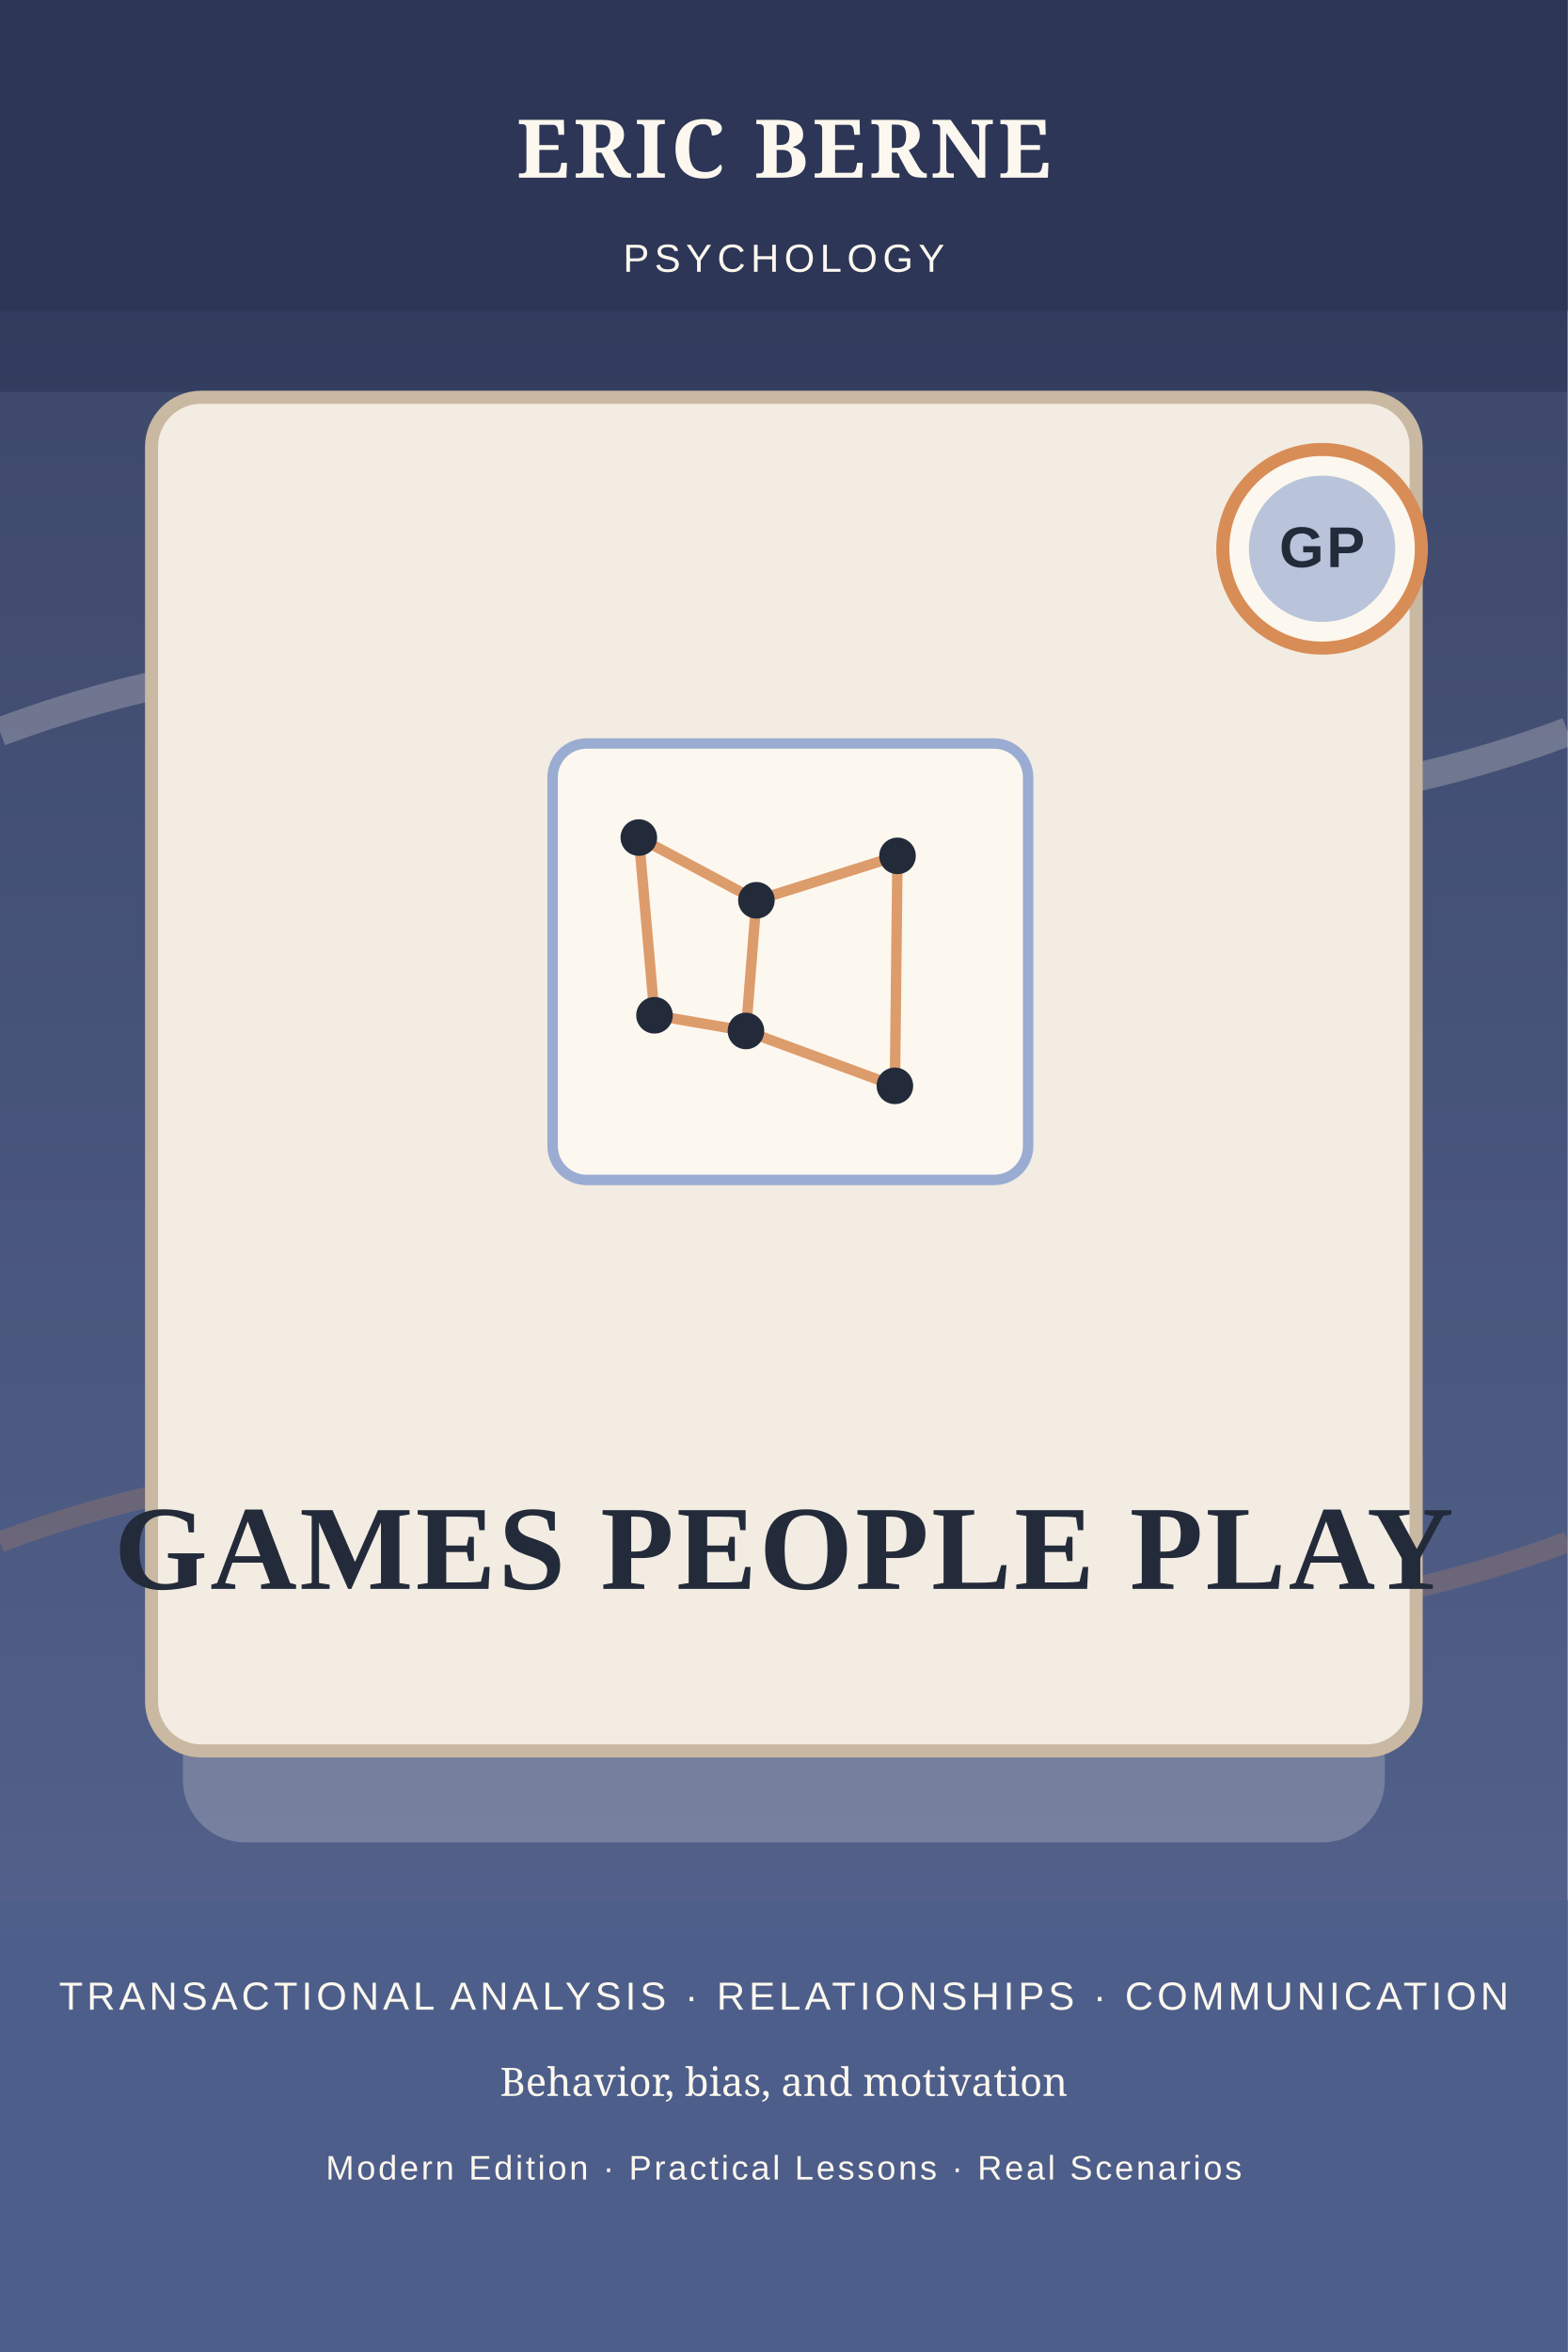
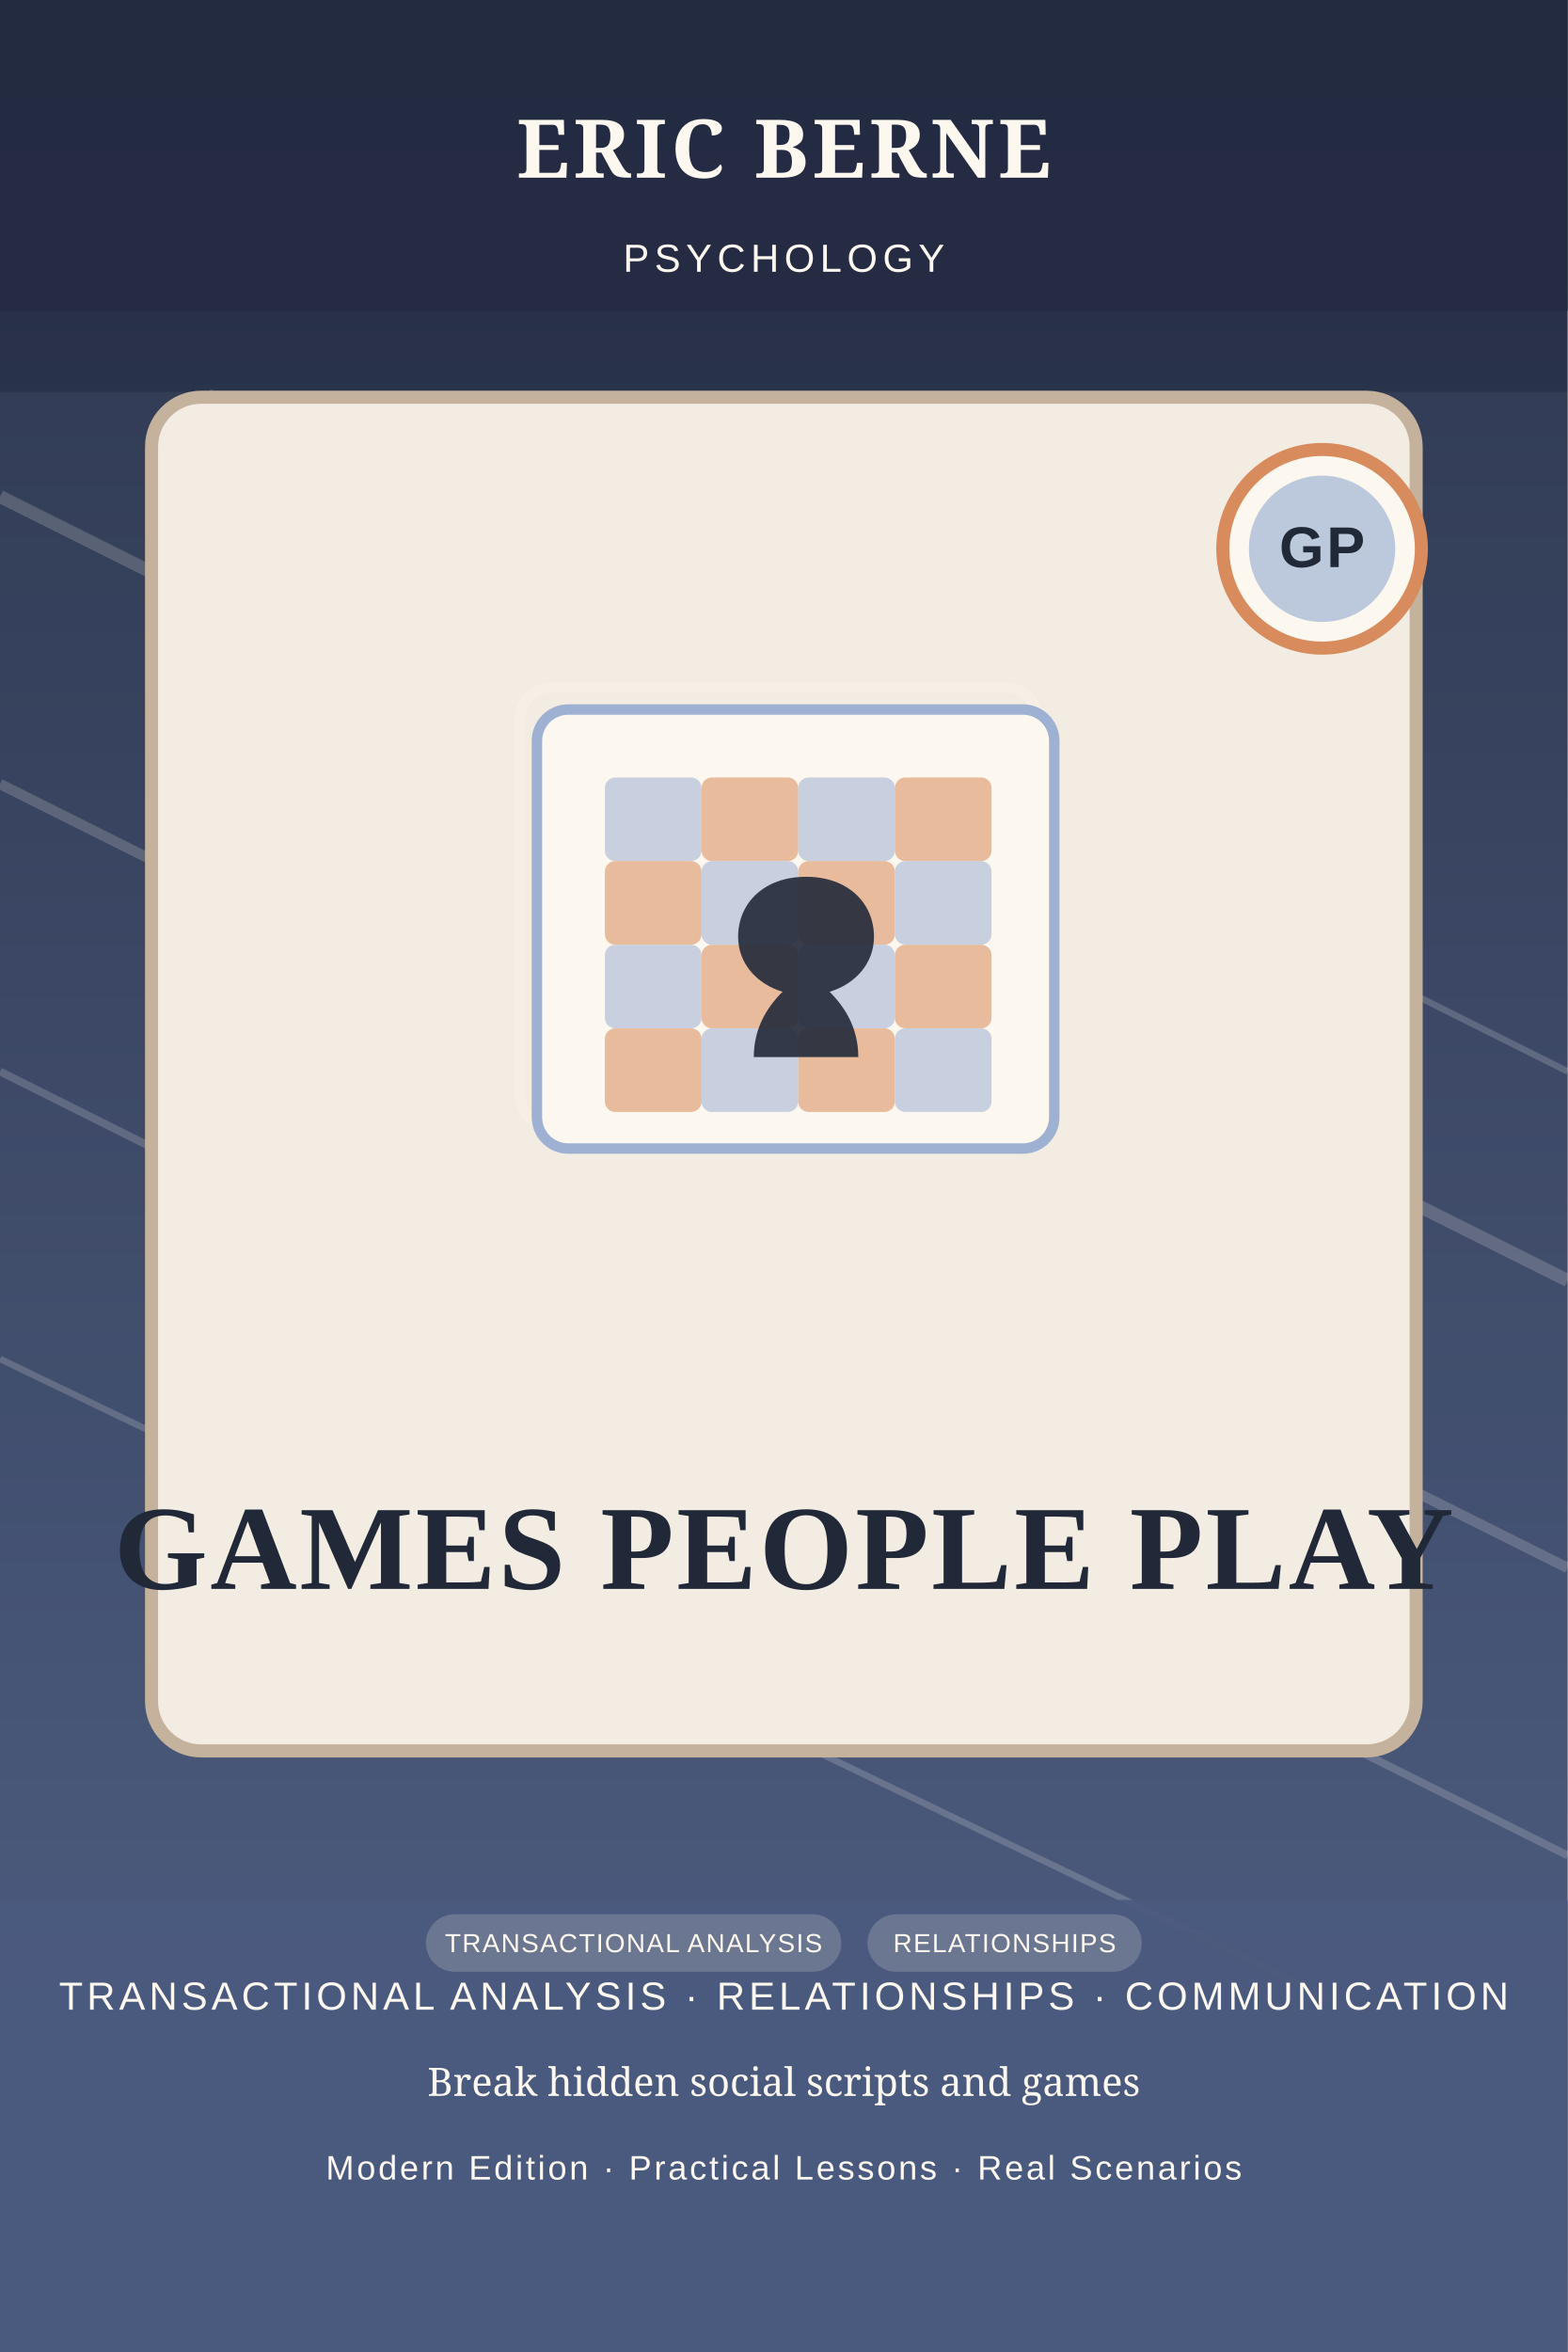
<svg xmlns="http://www.w3.org/2000/svg" width="1200" height="1800" viewBox="0 0 1200 1800" fill="none" role="img" aria-labelledby="title desc">
  <defs>
    <linearGradient id="g116034736" x1="0" y1="0" x2="0" y2="1800" gradientUnits="userSpaceOnUse">
-       <stop offset="0%" stop-color="#2D3656" />
-       <stop offset="100%" stop-color="#4E5E8A" />
+       <stop offset="0%" stop-color="#232B41" />
+       <stop offset="100%" stop-color="#4A597E" />
    </linearGradient>
  </defs>
  <rect width="1200" height="1800" fill="url(#g116034736)" />
-   <rect x="0" y="300" width="1200" height="1180" fill="#9AACD2" opacity="0.12" />
-   <rect x="140" y="360" width="920" height="1050" rx="48" fill="#FDF8EF" opacity="0.22" />
-   <path d="M0 560 Q300 448 600 560 T1200 560" stroke="#FDF8EF" stroke-width="22" opacity="0.24" />
-   <path d="M0 1180 Q300 1068 600 1180 T1200 1180" stroke="#D88D57" stroke-width="16" opacity="0.22" />
-   <rect x="116" y="304" width="968" height="1036" rx="38" fill="#F3ECE2" stroke="#C9B8A2" stroke-width="10" />
-   <g transform="translate(405 545)">
-     <rect x="18" y="24" width="364" height="334" rx="26" fill="#FDF8EF" stroke="#9AACD2" stroke-width="8" />
-     <g stroke="#D88D57" stroke-width="8" opacity="0.86">
-       <line x1="84" y1="96" x2="174" y2="144" />
-       <line x1="174" y1="144" x2="282" y2="110" />
-       <line x1="174" y1="144" x2="166" y2="244" />
-       <line x1="166" y1="244" x2="280" y2="286" />
-       <line x1="84" y1="96" x2="96" y2="232" />
-       <line x1="96" y1="232" x2="166" y2="244" />
-       <line x1="282" y1="110" x2="280" y2="286" />
-     </g>
-     <g fill="#232B3B">
-       <circle cx="84" cy="96" r="14" />
-       <circle cx="174" cy="144" r="14" />
-       <circle cx="282" cy="110" r="14" />
-       <circle cx="96" cy="232" r="14" />
-       <circle cx="166" cy="244" r="14" />
-       <circle cx="280" cy="286" r="14" />
+   <rect x="0" y="300" width="1200" height="1180" fill="#9EB1D3" opacity="0.08" />
+   <g stroke="#FDF8EF" opacity="0.18">
+     <path d="M0 380 L1200 980" stroke-width="10" />
+     <path d="M0 600 L1200 1200" stroke-width="8" />
+     <path d="M0 820 L1200 1420" stroke-width="6" />
+     <path d="M0 1040 L1040 1540" stroke-width="5" />
+     <path d="M160 300 L1200 820" stroke-width="5" />
+   </g>
+   <rect x="116" y="340" width="968" height="990" rx="46" fill="#FDF8EF" opacity="0.14" />
+   <ellipse cx="600" cy="812" rx="470" ry="382" fill="#FDF8EF" opacity="0.08" />
+   <rect x="116" y="304" width="968" height="1036" rx="38" fill="#F3ECE2" stroke="#C5B29C" stroke-width="10" />
+   <g opacity="0.24" transform="translate(0 -26)">
+     <g transform="translate(398 552)">
+       <rect x="0" y="0" width="396" height="336" rx="24" fill="#F3ECE2" stroke="#FDF8EF" stroke-width="8" />
+       <rect x="52" y="52" width="74" height="64" rx="8" fill="#FDF8EF" opacity="0.56" />
+       <rect x="126" y="52" width="74" height="64" rx="8" fill="#9EB1D3" opacity="0.56" />
+       <rect x="200" y="52" width="74" height="64" rx="8" fill="#FDF8EF" opacity="0.56" />
+       <rect x="274" y="52" width="74" height="64" rx="8" fill="#9EB1D3" opacity="0.56" />
+       <rect x="52" y="116" width="74" height="64" rx="8" fill="#9EB1D3" opacity="0.56" />
+       <rect x="126" y="116" width="74" height="64" rx="8" fill="#FDF8EF" opacity="0.56" />
+       <rect x="200" y="116" width="74" height="64" rx="8" fill="#9EB1D3" opacity="0.56" />
+       <rect x="274" y="116" width="74" height="64" rx="8" fill="#FDF8EF" opacity="0.56" />
+       <rect x="52" y="180" width="74" height="64" rx="8" fill="#FDF8EF" opacity="0.56" />
+       <rect x="126" y="180" width="74" height="64" rx="8" fill="#9EB1D3" opacity="0.56" />
+       <rect x="200" y="180" width="74" height="64" rx="8" fill="#FDF8EF" opacity="0.56" />
+       <rect x="274" y="180" width="74" height="64" rx="8" fill="#9EB1D3" opacity="0.56" />
+       <rect x="52" y="244" width="74" height="64" rx="8" fill="#9EB1D3" opacity="0.56" />
+       <rect x="126" y="244" width="74" height="64" rx="8" fill="#FDF8EF" opacity="0.56" />
+       <rect x="200" y="244" width="74" height="64" rx="8" fill="#9EB1D3" opacity="0.56" />
+       <rect x="274" y="244" width="74" height="64" rx="8" fill="#FDF8EF" opacity="0.56" />
+       <path d="M206 128 C174 128 154 148 154 174 C154 194 168 210 188 216 C176 228 166 244 166 266 H246 C246 244 236 228 224 216 C244 210 258 194 258 174 C258 148 238 128 206 128 Z" fill="#212938" opacity="0.9" />
    </g>
  </g>
+   <g transform="translate(411 543)">
+     <rect x="0" y="0" width="396" height="336" rx="24" fill="#FDF8EF" stroke="#9EB1D3" stroke-width="8" />
+     <rect x="52" y="52" width="74" height="64" rx="8" fill="#9EB1D3" opacity="0.56" />
+     <rect x="126" y="52" width="74" height="64" rx="8" fill="#D88B5C" opacity="0.56" />
+     <rect x="200" y="52" width="74" height="64" rx="8" fill="#9EB1D3" opacity="0.56" />
+     <rect x="274" y="52" width="74" height="64" rx="8" fill="#D88B5C" opacity="0.56" />
+     <rect x="52" y="116" width="74" height="64" rx="8" fill="#D88B5C" opacity="0.56" />
+     <rect x="126" y="116" width="74" height="64" rx="8" fill="#9EB1D3" opacity="0.56" />
+     <rect x="200" y="116" width="74" height="64" rx="8" fill="#D88B5C" opacity="0.56" />
+     <rect x="274" y="116" width="74" height="64" rx="8" fill="#9EB1D3" opacity="0.56" />
+     <rect x="52" y="180" width="74" height="64" rx="8" fill="#9EB1D3" opacity="0.56" />
+     <rect x="126" y="180" width="74" height="64" rx="8" fill="#D88B5C" opacity="0.56" />
+     <rect x="200" y="180" width="74" height="64" rx="8" fill="#9EB1D3" opacity="0.56" />
+     <rect x="274" y="180" width="74" height="64" rx="8" fill="#D88B5C" opacity="0.56" />
+     <rect x="52" y="244" width="74" height="64" rx="8" fill="#D88B5C" opacity="0.56" />
+     <rect x="126" y="244" width="74" height="64" rx="8" fill="#9EB1D3" opacity="0.56" />
+     <rect x="200" y="244" width="74" height="64" rx="8" fill="#D88B5C" opacity="0.56" />
+     <rect x="274" y="244" width="74" height="64" rx="8" fill="#9EB1D3" opacity="0.56" />
+     <path d="M206 128 C174 128 154 148 154 174 C154 194 168 210 188 216 C176 228 166 244 166 266 H246 C246 244 236 228 224 216 C244 210 258 194 258 174 C258 148 238 128 206 128 Z" fill="#212938" opacity="0.9" />
+   </g>
  <g transform="translate(928 336)">
-     <circle cx="84" cy="84" r="76" fill="#FDF8EF" stroke="#D88D57" stroke-width="10" />
-     <circle cx="84" cy="84" r="56" fill="#9AACD2" opacity="0.68" />
-     <text x="84" y="98" text-anchor="middle" fill="#232B3B" font-family="'Trebuchet MS', Arial, sans-serif" font-size="44" font-weight="700" letter-spacing="2">GP</text>
+     <circle cx="84" cy="84" r="76" fill="#FDF8EF" stroke="#D88B5C" stroke-width="10" />
+     <circle cx="84" cy="84" r="56" fill="#9EB1D3" opacity="0.68" />
+     <text x="84" y="98" text-anchor="middle" fill="#212938" font-family="'Trebuchet MS', Arial, sans-serif" font-size="44" font-weight="700" letter-spacing="2">GP</text>
  </g>
-   <rect x="0" y="0" width="1200" height="238" fill="#2D3656" opacity="0.93" />
-   <rect x="0" y="1454" width="1200" height="346" fill="#4E5E8A" opacity="0.95" />
+   <rect x="0" y="0" width="1200" height="238" fill="#232B41" opacity="0.93" />
+   <rect x="0" y="1454" width="1200" height="346" fill="#4A597E" opacity="0.95" />
  <text x="600" y="136" text-anchor="middle" fill="#FDF8EF" font-family="Georgia, serif" font-size="62" font-weight="700" letter-spacing="3">ERIC BERNE</text>
  <text x="600" y="208" text-anchor="middle" fill="#FDF8EF" font-family="'Trebuchet MS', Arial, sans-serif" font-size="30" letter-spacing="4">PSYCHOLOGY</text>
-   <text x="600" y="1216" text-anchor="middle" fill="#232B3B" font-family="Georgia, 'Times New Roman', serif" font-size="92" font-weight="700" letter-spacing="2">GAMES PEOPLE PLAY</text>
+   <text x="600" y="1216" text-anchor="middle" fill="#212938" font-family="Georgia, 'Times New Roman', serif" font-size="92" font-weight="700" letter-spacing="2">GAMES PEOPLE PLAY</text>
+   <g>
+     <rect x="327" y="1466" width="316" height="42" rx="21" fill="#FDF8EF" opacity="0.18" stroke="#FDF8EF" stroke-width="2" />
+     <text x="485" y="1494" text-anchor="middle" fill="#FDF8EF" font-family="'Trebuchet MS', Arial, sans-serif" font-size="20" letter-spacing="1">TRANSACTIONAL ANALYSIS</text>
+   </g>
+   <g>
+     <rect x="665" y="1466" width="208" height="42" rx="21" fill="#FDF8EF" opacity="0.18" stroke="#FDF8EF" stroke-width="2" />
+     <text x="769" y="1494" text-anchor="middle" fill="#FDF8EF" font-family="'Trebuchet MS', Arial, sans-serif" font-size="20" letter-spacing="1">RELATIONSHIPS</text>
+   </g>
  <text x="600" y="1538" text-anchor="middle" fill="#FDF8EF" font-family="'Trebuchet MS', Arial, sans-serif" font-size="30" letter-spacing="3">TRANSACTIONAL ANALYSIS  ·  RELATIONSHIPS  ·  COMMUNICATION</text>
-   <text x="600" y="1604" text-anchor="middle" fill="#FDF8EF" font-family="Georgia, serif" font-size="30">Behavior, bias, and motivation</text>
+   <text x="600" y="1604" text-anchor="middle" fill="#FDF8EF" font-family="Georgia, serif" font-size="30">Break hidden social scripts and games</text>
  <text x="600" y="1668" text-anchor="middle" fill="#FDF8EF" font-family="'Trebuchet MS', Arial, sans-serif" font-size="26" letter-spacing="2">Modern Edition · Practical Lessons · Real Scenarios</text>
</svg>
